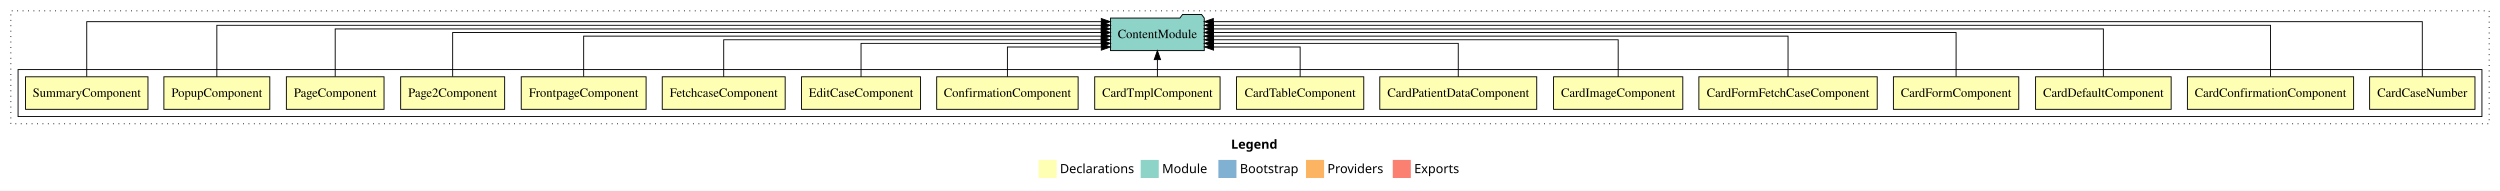
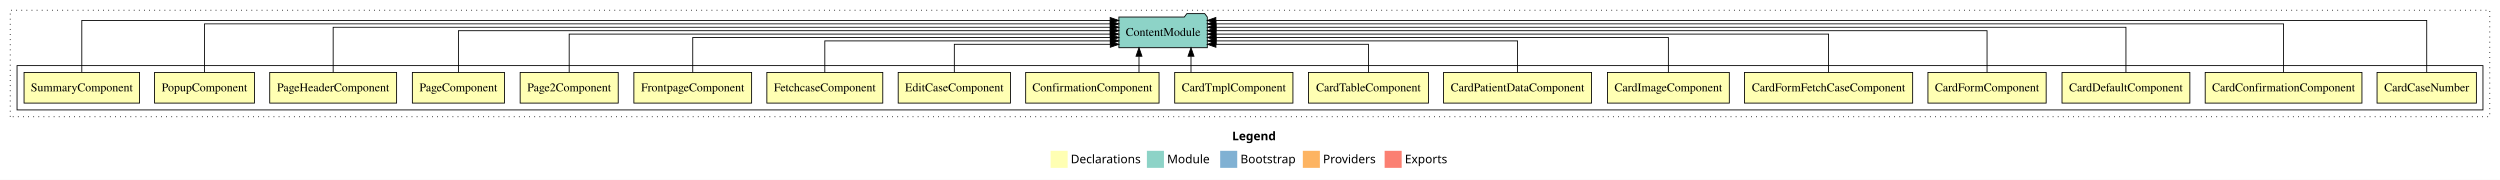
- <svg xmlns="http://www.w3.org/2000/svg" width="2767pt" height="211pt" viewBox="0.00 0.00 2767.00 211.00">
+ <svg xmlns="http://www.w3.org/2000/svg" width="2934pt" height="211pt" viewBox="0.00 0.00 2934.00 211.00">
  <g id="graph0" class="graph" transform="scale(1 1) rotate(0) translate(4 207)">
-     <polygon fill="#ffffff" stroke="transparent" points="-4,4 -4,-207 2763,-207 2763,4 -4,4" />
-     <text text-anchor="start" x="1358.509" y="-42.4" font-family="sans-serif" font-weight="bold" font-size="14.00" fill="#000000">Legend</text>
-     <polygon fill="#ffffb3" stroke="transparent" points="1145.5,-10 1145.5,-30 1165.5,-30 1165.5,-10 1145.5,-10" />
-     <text text-anchor="start" x="1169.129" y="-15.4" font-family="sans-serif" font-size="14.00" fill="#000000">  Declarations</text>
-     <polygon fill="#8dd3c7" stroke="transparent" points="1258.5,-10 1258.5,-30 1278.5,-30 1278.5,-10 1258.5,-10" />
-     <text text-anchor="start" x="1282.225" y="-15.4" font-family="sans-serif" font-size="14.00" fill="#000000">  Module</text>
-     <polygon fill="#80b1d3" stroke="transparent" points="1344.5,-10 1344.5,-30 1364.5,-30 1364.5,-10 1344.5,-10" />
-     <text text-anchor="start" x="1368.281" y="-15.4" font-family="sans-serif" font-size="14.00" fill="#000000">  Bootstrap</text>
-     <polygon fill="#fdb462" stroke="transparent" points="1441.5,-10 1441.5,-30 1461.5,-30 1461.5,-10 1441.5,-10" />
-     <text text-anchor="start" x="1465.173" y="-15.4" font-family="sans-serif" font-size="14.00" fill="#000000">  Providers</text>
-     <polygon fill="#fb8072" stroke="transparent" points="1537.5,-10 1537.5,-30 1557.5,-30 1557.5,-10 1537.5,-10" />
-     <text text-anchor="start" x="1561.226" y="-15.4" font-family="sans-serif" font-size="14.00" fill="#000000">  Exports</text>
+     <polygon fill="#ffffff" stroke="transparent" points="-4,4 -4,-207 2930,-207 2930,4 -4,4" />
+     <text text-anchor="start" x="1442.009" y="-42.4" font-family="sans-serif" font-weight="bold" font-size="14.00" fill="#000000">Legend</text>
+     <polygon fill="#ffffb3" stroke="transparent" points="1229,-10 1229,-30 1249,-30 1249,-10 1229,-10" />
+     <text text-anchor="start" x="1252.629" y="-15.4" font-family="sans-serif" font-size="14.00" fill="#000000">  Declarations</text>
+     <polygon fill="#8dd3c7" stroke="transparent" points="1342,-10 1342,-30 1362,-30 1362,-10 1342,-10" />
+     <text text-anchor="start" x="1365.725" y="-15.4" font-family="sans-serif" font-size="14.00" fill="#000000">  Module</text>
+     <polygon fill="#80b1d3" stroke="transparent" points="1428,-10 1428,-30 1448,-30 1448,-10 1428,-10" />
+     <text text-anchor="start" x="1451.781" y="-15.4" font-family="sans-serif" font-size="14.00" fill="#000000">  Bootstrap</text>
+     <polygon fill="#fdb462" stroke="transparent" points="1525,-10 1525,-30 1545,-30 1545,-10 1525,-10" />
+     <text text-anchor="start" x="1548.673" y="-15.4" font-family="sans-serif" font-size="14.00" fill="#000000">  Providers</text>
+     <polygon fill="#fb8072" stroke="transparent" points="1621,-10 1621,-30 1641,-30 1641,-10 1621,-10" />
+     <text text-anchor="start" x="1644.726" y="-15.4" font-family="sans-serif" font-size="14.00" fill="#000000">  Exports</text>
    <g id="clust1" class="cluster">
-       <polygon fill="none" stroke="#000000" stroke-dasharray="1,5" points="8,-70 8,-195 2751,-195 2751,-70 8,-70" />
+       <polygon fill="none" stroke="#000000" stroke-dasharray="1,5" points="8,-70 8,-195 2918,-195 2918,-70 8,-70" />
    </g>
    <g id="clust2" class="cluster">
-       <polygon fill="none" stroke="#000000" points="16,-78 16,-130 2743,-130 2743,-78 16,-78" />
+       <polygon fill="none" stroke="#000000" points="16,-78 16,-130 2910,-130 2910,-78 16,-78" />
    </g>
    <g id="node1" class="node">
-       <polygon fill="#ffffb3" stroke="#000000" points="2735.295,-122 2618.705,-122 2618.705,-86 2735.295,-86 2735.295,-122" />
-       <text text-anchor="middle" x="2677" y="-99.8" font-family="Times,serif" font-size="14.00" fill="#000000">CardCaseNumber</text>
+       <polygon fill="#ffffb3" stroke="#000000" points="2902.295,-122 2785.705,-122 2785.705,-86 2902.295,-86 2902.295,-122" />
+       <text text-anchor="middle" x="2844" y="-99.8" font-family="Times,serif" font-size="14.00" fill="#000000">CardCaseNumber</text>
    </g>
-     <g id="node18" class="node">
-       <polygon fill="#8dd3c7" stroke="#000000" points="1328.882,-187 1325.882,-191 1304.882,-191 1301.882,-187 1225.118,-187 1225.118,-151 1328.882,-151 1328.882,-187" />
-       <text text-anchor="middle" x="1277" y="-164.8" font-family="Times,serif" font-size="14.00" fill="#000000">ContentModule</text>
+     <g id="node19" class="node">
+       <polygon fill="#8dd3c7" stroke="#000000" points="1412.882,-187 1409.882,-191 1388.882,-191 1385.882,-187 1309.118,-187 1309.118,-151 1412.882,-151 1412.882,-187" />
+       <text text-anchor="middle" x="1361" y="-164.8" font-family="Times,serif" font-size="14.00" fill="#000000">ContentModule</text>
    </g>
    <g id="edge1" class="edge">
-       <path fill="none" stroke="#000000" d="M2677,-122.323C2677,-145.66 2677,-183 2677,-183 2677,-183 1338.906,-183 1338.906,-183" />
-       <polygon fill="#000000" stroke="#000000" points="1338.906,-179.5 1328.906,-183 1338.906,-186.5 1338.906,-179.5" />
+       <path fill="none" stroke="#000000" d="M2844,-122.323C2844,-145.66 2844,-183 2844,-183 2844,-183 1422.911,-183 1422.911,-183" />
+       <polygon fill="#000000" stroke="#000000" points="1422.911,-179.5 1412.911,-183 1422.911,-186.5 1422.911,-179.5" />
    </g>
    <g id="node2" class="node">
-       <polygon fill="#ffffb3" stroke="#000000" points="2600.979,-122 2417.021,-122 2417.021,-86 2600.979,-86 2600.979,-122" />
-       <text text-anchor="middle" x="2509" y="-99.8" font-family="Times,serif" font-size="14.00" fill="#000000">CardConfirmationComponent</text>
+       <polygon fill="#ffffb3" stroke="#000000" points="2767.979,-122 2584.021,-122 2584.021,-86 2767.979,-86 2767.979,-122" />
+       <text text-anchor="middle" x="2676" y="-99.8" font-family="Times,serif" font-size="14.00" fill="#000000">CardConfirmationComponent</text>
    </g>
    <g id="edge2" class="edge">
-       <path fill="none" stroke="#000000" d="M2509,-122.155C2509,-144.352 2509,-179 2509,-179 2509,-179 1339.151,-179 1339.151,-179" />
-       <polygon fill="#000000" stroke="#000000" points="1339.151,-175.5 1329.151,-179 1339.151,-182.5 1339.151,-175.5" />
+       <path fill="none" stroke="#000000" d="M2676,-122.155C2676,-144.352 2676,-179 2676,-179 2676,-179 1422.955,-179 1422.955,-179" />
+       <polygon fill="#000000" stroke="#000000" points="1422.955,-175.5 1412.955,-179 1422.955,-182.5 1422.955,-175.5" />
    </g>
    <g id="node3" class="node">
-       <polygon fill="#ffffb3" stroke="#000000" points="2399.023,-122 2248.977,-122 2248.977,-86 2399.023,-86 2399.023,-122" />
-       <text text-anchor="middle" x="2324" y="-99.8" font-family="Times,serif" font-size="14.00" fill="#000000">CardDefaultComponent</text>
+       <polygon fill="#ffffb3" stroke="#000000" points="2566.023,-122 2415.977,-122 2415.977,-86 2566.023,-86 2566.023,-122" />
+       <text text-anchor="middle" x="2491" y="-99.8" font-family="Times,serif" font-size="14.00" fill="#000000">CardDefaultComponent</text>
    </g>
    <g id="edge3" class="edge">
-       <path fill="none" stroke="#000000" d="M2324,-122.284C2324,-143.321 2324,-175 2324,-175 2324,-175 1338.921,-175 1338.921,-175" />
-       <polygon fill="#000000" stroke="#000000" points="1338.921,-171.5 1328.921,-175 1338.921,-178.5 1338.921,-171.5" />
+       <path fill="none" stroke="#000000" d="M2491,-122.284C2491,-143.321 2491,-175 2491,-175 2491,-175 1423.236,-175 1423.236,-175" />
+       <polygon fill="#000000" stroke="#000000" points="1423.236,-171.5 1413.236,-175 1423.236,-178.5 1423.236,-171.5" />
    </g>
    <g id="node4" class="node">
-       <polygon fill="#ffffb3" stroke="#000000" points="2230.378,-122 2091.622,-122 2091.622,-86 2230.378,-86 2230.378,-122" />
-       <text text-anchor="middle" x="2161" y="-99.8" font-family="Times,serif" font-size="14.00" fill="#000000">CardFormComponent</text>
+       <polygon fill="#ffffb3" stroke="#000000" points="2397.378,-122 2258.622,-122 2258.622,-86 2397.378,-86 2397.378,-122" />
+       <text text-anchor="middle" x="2328" y="-99.8" font-family="Times,serif" font-size="14.00" fill="#000000">CardFormComponent</text>
    </g>
    <g id="edge4" class="edge">
-       <path fill="none" stroke="#000000" d="M2161,-122.308C2161,-142.145 2161,-171 2161,-171 2161,-171 1338.998,-171 1338.998,-171" />
-       <polygon fill="#000000" stroke="#000000" points="1338.998,-167.5 1328.998,-171 1338.998,-174.5 1338.998,-167.5" />
+       <path fill="none" stroke="#000000" d="M2328,-122.308C2328,-142.145 2328,-171 2328,-171 2328,-171 1422.99,-171 1422.99,-171" />
+       <polygon fill="#000000" stroke="#000000" points="1422.99,-167.5 1412.99,-171 1422.99,-174.5 1422.99,-167.5" />
    </g>
    <g id="node5" class="node">
-       <polygon fill="#ffffb3" stroke="#000000" points="2073.691,-122 1876.309,-122 1876.309,-86 2073.691,-86 2073.691,-122" />
-       <text text-anchor="middle" x="1975" y="-99.8" font-family="Times,serif" font-size="14.00" fill="#000000">CardFormFetchCaseComponent</text>
+       <polygon fill="#ffffb3" stroke="#000000" points="2240.691,-122 2043.309,-122 2043.309,-86 2240.691,-86 2240.691,-122" />
+       <text text-anchor="middle" x="2142" y="-99.8" font-family="Times,serif" font-size="14.00" fill="#000000">CardFormFetchCaseComponent</text>
    </g>
    <g id="edge5" class="edge">
-       <path fill="none" stroke="#000000" d="M1975,-122.222C1975,-140.828 1975,-167 1975,-167 1975,-167 1338.893,-167 1338.893,-167" />
-       <polygon fill="#000000" stroke="#000000" points="1338.893,-163.5 1328.893,-167 1338.893,-170.5 1338.893,-163.5" />
+       <path fill="none" stroke="#000000" d="M2142,-122.222C2142,-140.828 2142,-167 2142,-167 2142,-167 1423.152,-167 1423.152,-167" />
+       <polygon fill="#000000" stroke="#000000" points="1423.152,-163.5 1413.152,-167 1423.152,-170.5 1423.152,-163.5" />
    </g>
    <g id="node6" class="node">
-       <polygon fill="#ffffb3" stroke="#000000" points="1858.525,-122 1715.475,-122 1715.475,-86 1858.525,-86 1858.525,-122" />
-       <text text-anchor="middle" x="1787" y="-99.8" font-family="Times,serif" font-size="14.00" fill="#000000">CardImageComponent</text>
+       <polygon fill="#ffffb3" stroke="#000000" points="2025.525,-122 1882.475,-122 1882.475,-86 2025.525,-86 2025.525,-122" />
+       <text text-anchor="middle" x="1954" y="-99.8" font-family="Times,serif" font-size="14.00" fill="#000000">CardImageComponent</text>
    </g>
    <g id="edge6" class="edge">
-       <path fill="none" stroke="#000000" d="M1787,-122.022C1787,-139.373 1787,-163 1787,-163 1787,-163 1339.182,-163 1339.182,-163" />
-       <polygon fill="#000000" stroke="#000000" points="1339.182,-159.5 1329.182,-163 1339.182,-166.5 1339.182,-159.5" />
+       <path fill="none" stroke="#000000" d="M1954,-122.022C1954,-139.373 1954,-163 1954,-163 1954,-163 1423.105,-163 1423.105,-163" />
+       <polygon fill="#000000" stroke="#000000" points="1423.105,-159.5 1413.105,-163 1423.105,-166.5 1423.105,-159.5" />
    </g>
    <g id="node7" class="node">
-       <polygon fill="#ffffb3" stroke="#000000" points="1696.854,-122 1523.146,-122 1523.146,-86 1696.854,-86 1696.854,-122" />
-       <text text-anchor="middle" x="1610" y="-99.8" font-family="Times,serif" font-size="14.00" fill="#000000">CardPatientDataComponent</text>
+       <polygon fill="#ffffb3" stroke="#000000" points="1863.854,-122 1690.146,-122 1690.146,-86 1863.854,-86 1863.854,-122" />
+       <text text-anchor="middle" x="1777" y="-99.8" font-family="Times,serif" font-size="14.00" fill="#000000">CardPatientDataComponent</text>
    </g>
    <g id="edge7" class="edge">
-       <path fill="none" stroke="#000000" d="M1610,-122.009C1610,-138.049 1610,-159 1610,-159 1610,-159 1339.031,-159 1339.031,-159" />
-       <polygon fill="#000000" stroke="#000000" points="1339.031,-155.5 1329.031,-159 1339.031,-162.5 1339.031,-155.5" />
+       <path fill="none" stroke="#000000" d="M1777,-122.009C1777,-138.049 1777,-159 1777,-159 1777,-159 1423.265,-159 1423.265,-159" />
+       <polygon fill="#000000" stroke="#000000" points="1423.265,-155.5 1413.265,-159 1423.265,-162.5 1423.265,-155.5" />
    </g>
    <g id="node8" class="node">
-       <polygon fill="#ffffb3" stroke="#000000" points="1505.417,-122 1364.583,-122 1364.583,-86 1505.417,-86 1505.417,-122" />
-       <text text-anchor="middle" x="1435" y="-99.8" font-family="Times,serif" font-size="14.00" fill="#000000">CardTableComponent</text>
+       <polygon fill="#ffffb3" stroke="#000000" points="1672.417,-122 1531.583,-122 1531.583,-86 1672.417,-86 1672.417,-122" />
+       <text text-anchor="middle" x="1602" y="-99.8" font-family="Times,serif" font-size="14.00" fill="#000000">CardTableComponent</text>
    </g>
    <g id="edge8" class="edge">
-       <path fill="none" stroke="#000000" d="M1435,-122.124C1435,-136.783 1435,-155 1435,-155 1435,-155 1339.173,-155 1339.173,-155" />
-       <polygon fill="#000000" stroke="#000000" points="1339.173,-151.5 1329.173,-155 1339.173,-158.5 1339.173,-151.5" />
+       <path fill="none" stroke="#000000" d="M1602,-122.124C1602,-136.783 1602,-155 1602,-155 1602,-155 1422.997,-155 1422.997,-155" />
+       <polygon fill="#000000" stroke="#000000" points="1422.997,-151.5 1412.997,-155 1422.997,-158.5 1422.997,-151.5" />
    </g>
    <g id="node9" class="node">
-       <polygon fill="#ffffb3" stroke="#000000" points="1346.378,-122 1207.622,-122 1207.622,-86 1346.378,-86 1346.378,-122" />
-       <text text-anchor="middle" x="1277" y="-99.8" font-family="Times,serif" font-size="14.00" fill="#000000">CardTmplComponent</text>
+       <polygon fill="#ffffb3" stroke="#000000" points="1513.378,-122 1374.622,-122 1374.622,-86 1513.378,-86 1513.378,-122" />
+       <text text-anchor="middle" x="1444" y="-99.8" font-family="Times,serif" font-size="14.00" fill="#000000">CardTmplComponent</text>
    </g>
    <g id="edge9" class="edge">
-       <path fill="none" stroke="#000000" d="M1277,-122.106C1277,-122.106 1277,-140.991 1277,-140.991" />
-       <polygon fill="#000000" stroke="#000000" points="1273.5,-140.991 1277,-150.991 1280.5,-140.991 1273.5,-140.991" />
+       <path fill="none" stroke="#000000" d="M1393.751,-122.106C1393.751,-122.106 1393.751,-140.991 1393.751,-140.991" />
+       <polygon fill="#000000" stroke="#000000" points="1390.251,-140.991 1393.751,-150.991 1397.251,-140.991 1390.251,-140.991" />
    </g>
    <g id="node10" class="node">
-       <polygon fill="#ffffb3" stroke="#000000" points="1189.267,-122 1032.733,-122 1032.733,-86 1189.267,-86 1189.267,-122" />
-       <text text-anchor="middle" x="1111" y="-99.8" font-family="Times,serif" font-size="14.00" fill="#000000">ConfirmationComponent</text>
+       <polygon fill="#ffffb3" stroke="#000000" points="1356.267,-122 1199.733,-122 1199.733,-86 1356.267,-86 1356.267,-122" />
+       <text text-anchor="middle" x="1278" y="-99.8" font-family="Times,serif" font-size="14.00" fill="#000000">ConfirmationComponent</text>
    </g>
    <g id="edge10" class="edge">
-       <path fill="none" stroke="#000000" d="M1111,-122.124C1111,-136.783 1111,-155 1111,-155 1111,-155 1214.932,-155 1214.932,-155" />
-       <polygon fill="#000000" stroke="#000000" points="1214.932,-158.5 1224.932,-155 1214.932,-151.5 1214.932,-158.5" />
+       <path fill="none" stroke="#000000" d="M1332.721,-122.106C1332.721,-122.106 1332.721,-140.991 1332.721,-140.991" />
+       <polygon fill="#000000" stroke="#000000" points="1329.221,-140.991 1332.721,-150.991 1336.221,-140.991 1329.221,-140.991" />
    </g>
    <g id="node11" class="node">
-       <polygon fill="#ffffb3" stroke="#000000" points="1014.877,-122 883.123,-122 883.123,-86 1014.877,-86 1014.877,-122" />
-       <text text-anchor="middle" x="949" y="-99.8" font-family="Times,serif" font-size="14.00" fill="#000000">EditCaseComponent</text>
+       <polygon fill="#ffffb3" stroke="#000000" points="1181.877,-122 1050.123,-122 1050.123,-86 1181.877,-86 1181.877,-122" />
+       <text text-anchor="middle" x="1116" y="-99.8" font-family="Times,serif" font-size="14.00" fill="#000000">EditCaseComponent</text>
    </g>
    <g id="edge11" class="edge">
-       <path fill="none" stroke="#000000" d="M949,-122.009C949,-138.049 949,-159 949,-159 949,-159 1215.027,-159 1215.027,-159" />
-       <polygon fill="#000000" stroke="#000000" points="1215.027,-162.5 1225.027,-159 1215.027,-155.5 1215.027,-162.5" />
+       <path fill="none" stroke="#000000" d="M1116,-122.124C1116,-136.783 1116,-155 1116,-155 1116,-155 1299.042,-155 1299.042,-155" />
+       <polygon fill="#000000" stroke="#000000" points="1299.042,-158.5 1309.042,-155 1299.042,-151.5 1299.042,-158.5" />
    </g>
    <g id="node12" class="node">
-       <polygon fill="#ffffb3" stroke="#000000" points="865.024,-122 728.976,-122 728.976,-86 865.024,-86 865.024,-122" />
-       <text text-anchor="middle" x="797" y="-99.8" font-family="Times,serif" font-size="14.00" fill="#000000">FetchcaseComponent</text>
+       <polygon fill="#ffffb3" stroke="#000000" points="1032.024,-122 895.976,-122 895.976,-86 1032.024,-86 1032.024,-122" />
+       <text text-anchor="middle" x="964" y="-99.8" font-family="Times,serif" font-size="14.00" fill="#000000">FetchcaseComponent</text>
    </g>
    <g id="edge12" class="edge">
-       <path fill="none" stroke="#000000" d="M797,-122.022C797,-139.373 797,-163 797,-163 797,-163 1214.718,-163 1214.718,-163" />
-       <polygon fill="#000000" stroke="#000000" points="1214.718,-166.5 1224.718,-163 1214.718,-159.5 1214.718,-166.5" />
+       <path fill="none" stroke="#000000" d="M964,-122.009C964,-138.049 964,-159 964,-159 964,-159 1299.099,-159 1299.099,-159" />
+       <polygon fill="#000000" stroke="#000000" points="1299.099,-162.5 1309.099,-159 1299.099,-155.5 1299.099,-162.5" />
    </g>
    <g id="node13" class="node">
-       <polygon fill="#ffffb3" stroke="#000000" points="711.095,-122 572.905,-122 572.905,-86 711.095,-86 711.095,-122" />
-       <text text-anchor="middle" x="642" y="-99.8" font-family="Times,serif" font-size="14.00" fill="#000000">FrontpageComponent</text>
+       <polygon fill="#ffffb3" stroke="#000000" points="878.095,-122 739.905,-122 739.905,-86 878.095,-86 878.095,-122" />
+       <text text-anchor="middle" x="809" y="-99.8" font-family="Times,serif" font-size="14.00" fill="#000000">FrontpageComponent</text>
    </g>
    <g id="edge13" class="edge">
-       <path fill="none" stroke="#000000" d="M642,-122.222C642,-140.828 642,-167 642,-167 642,-167 1215.035,-167 1215.035,-167" />
-       <polygon fill="#000000" stroke="#000000" points="1215.035,-170.5 1225.035,-167 1215.035,-163.5 1215.035,-170.5" />
+       <path fill="none" stroke="#000000" d="M809,-122.022C809,-139.373 809,-163 809,-163 809,-163 1299.069,-163 1299.069,-163" />
+       <polygon fill="#000000" stroke="#000000" points="1299.069,-166.5 1309.069,-163 1299.069,-159.5 1299.069,-166.5" />
    </g>
    <g id="node14" class="node">
-       <polygon fill="#ffffb3" stroke="#000000" points="554.545,-122 439.455,-122 439.455,-86 554.545,-86 554.545,-122" />
-       <text text-anchor="middle" x="497" y="-99.8" font-family="Times,serif" font-size="14.00" fill="#000000">Page2Component</text>
+       <polygon fill="#ffffb3" stroke="#000000" points="721.545,-122 606.455,-122 606.455,-86 721.545,-86 721.545,-122" />
+       <text text-anchor="middle" x="664" y="-99.8" font-family="Times,serif" font-size="14.00" fill="#000000">Page2Component</text>
    </g>
    <g id="edge14" class="edge">
-       <path fill="none" stroke="#000000" d="M497,-122.308C497,-142.145 497,-171 497,-171 497,-171 1214.915,-171 1214.915,-171" />
-       <polygon fill="#000000" stroke="#000000" points="1214.915,-174.5 1224.915,-171 1214.915,-167.5 1214.915,-174.5" />
+       <path fill="none" stroke="#000000" d="M664,-122.222C664,-140.828 664,-167 664,-167 664,-167 1298.897,-167 1298.897,-167" />
+       <polygon fill="#000000" stroke="#000000" points="1298.897,-170.5 1308.897,-167 1298.897,-163.5 1298.897,-170.5" />
    </g>
    <g id="node15" class="node">
-       <polygon fill="#ffffb3" stroke="#000000" points="421.045,-122 312.955,-122 312.955,-86 421.045,-86 421.045,-122" />
-       <text text-anchor="middle" x="367" y="-99.8" font-family="Times,serif" font-size="14.00" fill="#000000">PageComponent</text>
+       <polygon fill="#ffffb3" stroke="#000000" points="588.045,-122 479.955,-122 479.955,-86 588.045,-86 588.045,-122" />
+       <text text-anchor="middle" x="534" y="-99.8" font-family="Times,serif" font-size="14.00" fill="#000000">PageComponent</text>
    </g>
    <g id="edge15" class="edge">
-       <path fill="none" stroke="#000000" d="M367,-122.284C367,-143.321 367,-175 367,-175 367,-175 1214.806,-175 1214.806,-175" />
-       <polygon fill="#000000" stroke="#000000" points="1214.806,-178.5 1224.806,-175 1214.806,-171.5 1214.806,-178.5" />
+       <path fill="none" stroke="#000000" d="M534,-122.308C534,-142.145 534,-171 534,-171 534,-171 1298.954,-171 1298.954,-171" />
+       <polygon fill="#000000" stroke="#000000" points="1298.954,-174.5 1308.954,-171 1298.954,-167.5 1298.954,-174.5" />
    </g>
    <g id="node16" class="node">
+       <polygon fill="#ffffb3" stroke="#000000" points="461.455,-122 312.545,-122 312.545,-86 461.455,-86 461.455,-122" />
+       <text text-anchor="middle" x="387" y="-99.8" font-family="Times,serif" font-size="14.00" fill="#000000">PageHeaderComponent</text>
+     </g>
+     <g id="edge16" class="edge">
+       <path fill="none" stroke="#000000" d="M387,-122.284C387,-143.321 387,-175 387,-175 387,-175 1298.978,-175 1298.978,-175" />
+       <polygon fill="#000000" stroke="#000000" points="1298.978,-178.5 1308.978,-175 1298.978,-171.5 1298.978,-178.5" />
+     </g>
+     <g id="node17" class="node">
      <polygon fill="#ffffb3" stroke="#000000" points="294.615,-122 177.385,-122 177.385,-86 294.615,-86 294.615,-122" />
      <text text-anchor="middle" x="236" y="-99.8" font-family="Times,serif" font-size="14.00" fill="#000000">PopupComponent</text>
    </g>
-     <g id="edge16" class="edge">
-       <path fill="none" stroke="#000000" d="M236,-122.155C236,-144.352 236,-179 236,-179 236,-179 1215.021,-179 1215.021,-179" />
-       <polygon fill="#000000" stroke="#000000" points="1215.021,-182.5 1225.021,-179 1215.021,-175.5 1215.021,-182.5" />
+     <g id="edge17" class="edge">
+       <path fill="none" stroke="#000000" d="M236,-122.155C236,-144.352 236,-179 236,-179 236,-179 1298.995,-179 1298.995,-179" />
+       <polygon fill="#000000" stroke="#000000" points="1298.995,-182.5 1308.995,-179 1298.995,-175.5 1298.995,-182.5" />
    </g>
-     <g id="node17" class="node">
+     <g id="node18" class="node">
      <polygon fill="#ffffb3" stroke="#000000" points="159.772,-122 24.228,-122 24.228,-86 159.772,-86 159.772,-122" />
      <text text-anchor="middle" x="92" y="-99.8" font-family="Times,serif" font-size="14.00" fill="#000000">SummaryComponent</text>
    </g>
-     <g id="edge17" class="edge">
-       <path fill="none" stroke="#000000" d="M92,-122.323C92,-145.66 92,-183 92,-183 92,-183 1214.937,-183 1214.937,-183" />
-       <polygon fill="#000000" stroke="#000000" points="1214.937,-186.5 1224.937,-183 1214.937,-179.5 1214.937,-186.5" />
+     <g id="edge18" class="edge">
+       <path fill="none" stroke="#000000" d="M92,-122.323C92,-145.66 92,-183 92,-183 92,-183 1298.888,-183 1298.888,-183" />
+       <polygon fill="#000000" stroke="#000000" points="1298.888,-186.5 1308.888,-183 1298.888,-179.5 1298.888,-186.5" />
    </g>
  </g>
</svg>
